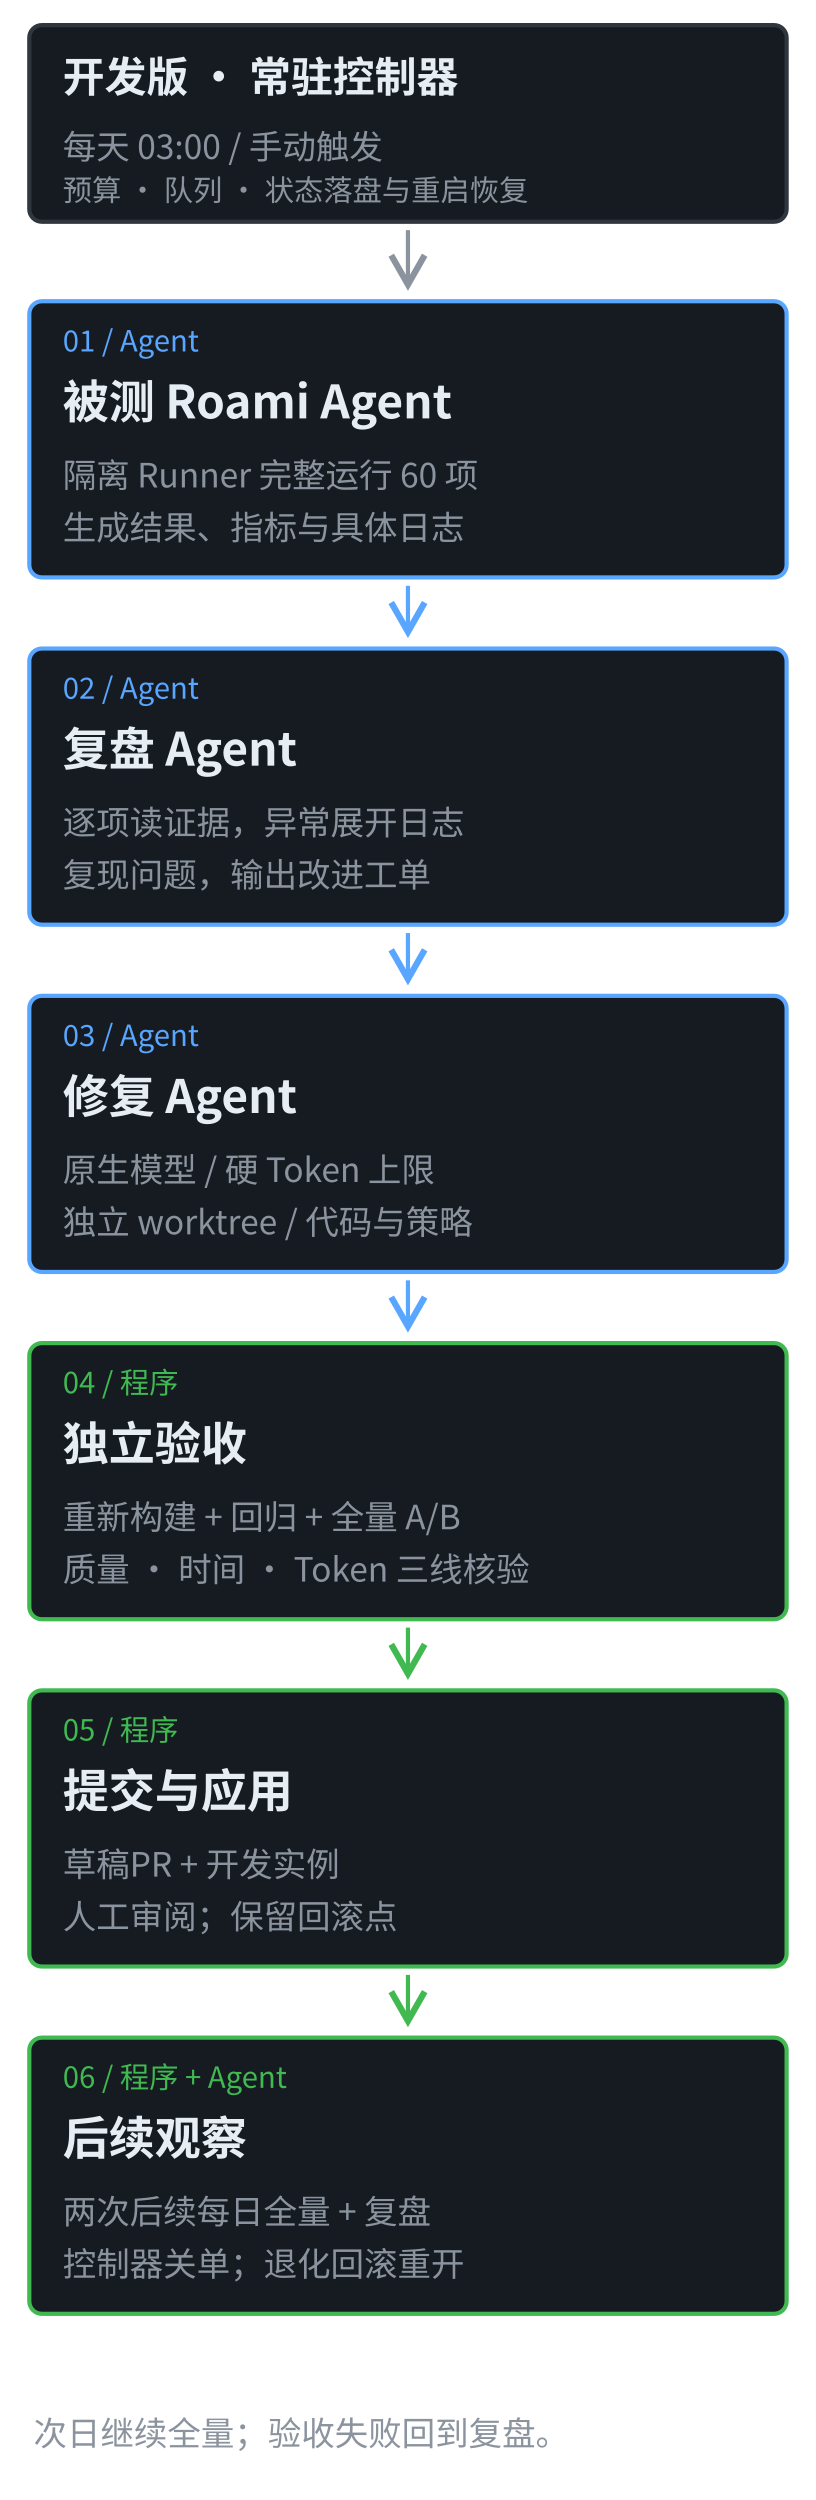
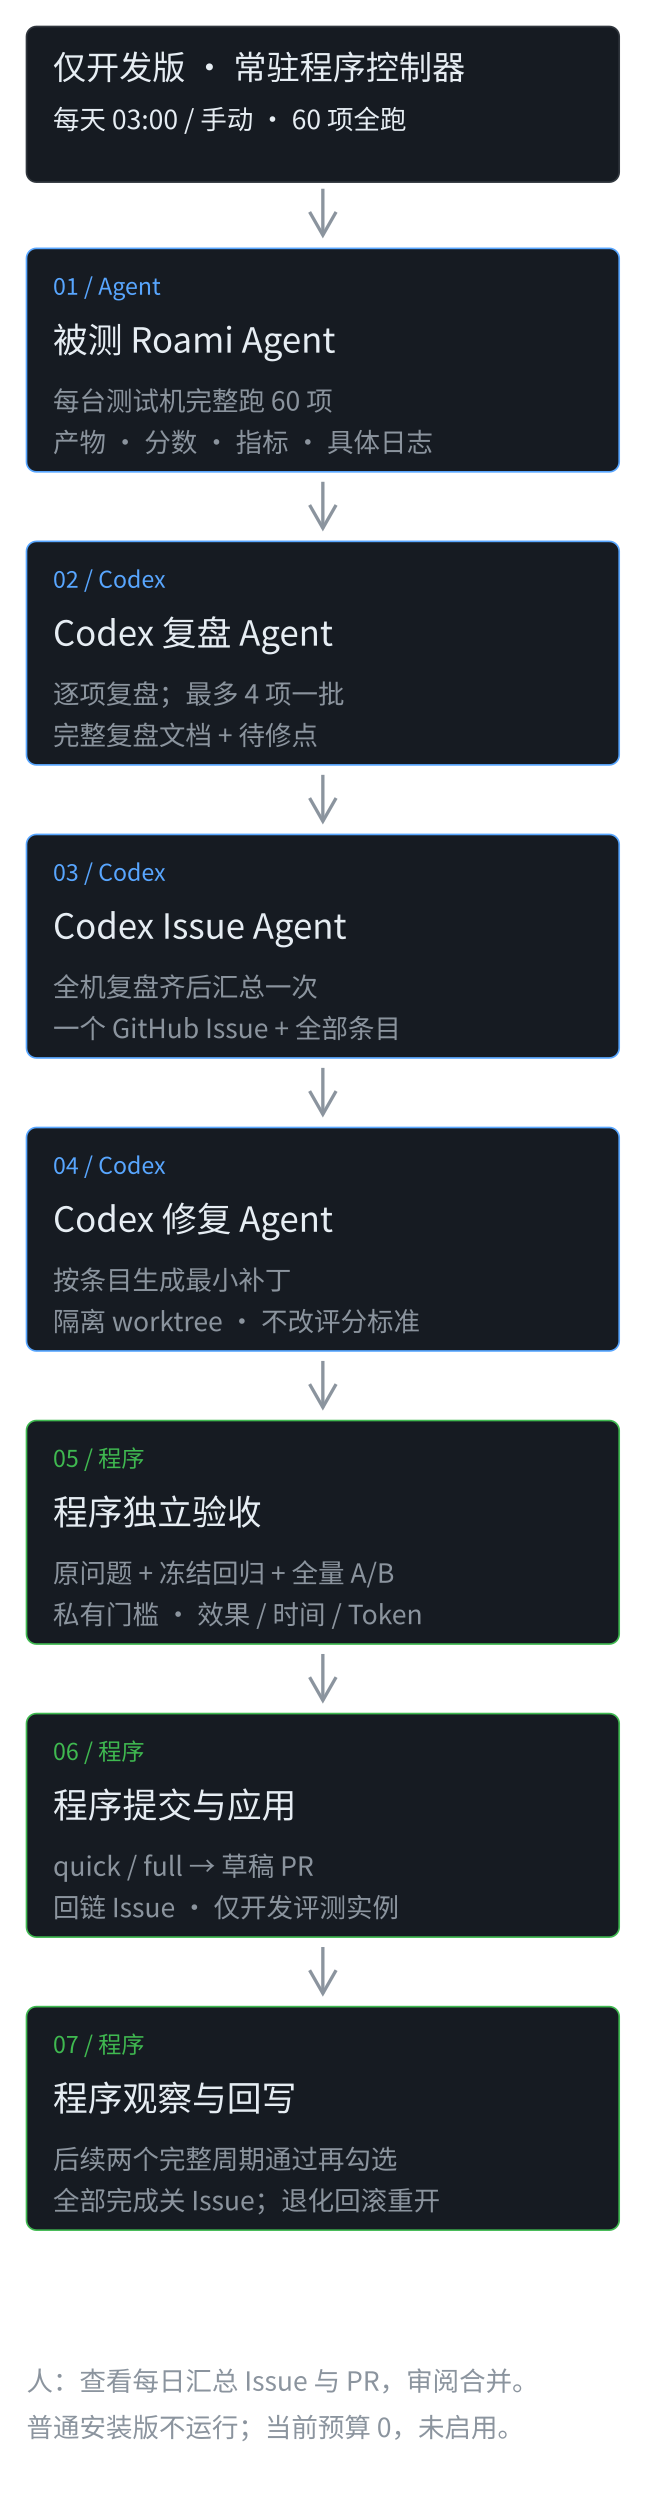
- <svg xmlns="http://www.w3.org/2000/svg" width="390" height="1195" viewBox="0 0 390 1195" role="img" aria-label="Roami Agent RSI 执行闭环，手机纵向版">
+ <svg xmlns="http://www.w3.org/2000/svg" width="390" height="1510" viewBox="0 0 390 1510" role="img" aria-label="Roami RSI Codex 复盘、汇总 Issue、修复闭环">
  <defs>
    <marker id="arrow" markerWidth="10" markerHeight="10" refX="8" refY="5" orient="auto">
-       <path d="M 1 1 L 8 5 L 1 9" fill="none" stroke="context-stroke" stroke-width="1.5" />
+       <path d="M1 1 L8 5 L1 9" fill="none" stroke="context-stroke" />
    </marker>
  </defs>
-   <g font-family="Noto Sans CJK SC, Noto Sans SC, system-ui, sans-serif">
-     <rect x="14" y="12" width="362" height="94" rx="6" fill="#161b22" stroke="#30363d" stroke-width="2" />
-     <text x="30" y="44" font-size="20" fill="#e6edf3" font-weight="600">开发版 · 常驻控制器</text>
-     <text x="30" y="76" font-size="16" fill="#8b949e" font-weight="400">每天 03:00 / 手动触发</text>
-     <text x="30" y="96" font-size="14" fill="#8b949e" font-weight="400">预算 · 队列 · 状态落盘与重启恢复</text>
-     <rect x="14" y="144" width="362" height="132" rx="6" fill="#161b22" stroke="#58a6ff" stroke-width="2" />
-     <text x="30" y="168" font-size="14" fill="#58a6ff" font-weight="400">01 / Agent</text>
-     <text x="30" y="200" font-size="22" fill="#e6edf3" font-weight="600">被测 Roami Agent</text>
-     <text x="30" y="233" font-size="16" fill="#8b949e" font-weight="400">隔离 Runner 完整运行 60 项</text>
-     <text x="30" y="258" font-size="16" fill="#8b949e" font-weight="400">生成结果、指标与具体日志</text>
-     <polyline points="195,280 195,302" fill="none" stroke="#58a6ff" stroke-width="2" marker-end="url(#arrow)" />
-     <rect x="14" y="310" width="362" height="132" rx="6" fill="#161b22" stroke="#58a6ff" stroke-width="2" />
-     <text x="30" y="334" font-size="14" fill="#58a6ff" font-weight="400">02 / Agent</text>
-     <text x="30" y="366" font-size="22" fill="#e6edf3" font-weight="600">复盘 Agent</text>
-     <text x="30" y="399" font-size="16" fill="#8b949e" font-weight="400">逐项读证据，异常展开日志</text>
-     <text x="30" y="424" font-size="16" fill="#8b949e" font-weight="400">复现问题，输出改进工单</text>
-     <polyline points="195,446 195,468" fill="none" stroke="#58a6ff" stroke-width="2" marker-end="url(#arrow)" />
-     <rect x="14" y="476" width="362" height="132" rx="6" fill="#161b22" stroke="#58a6ff" stroke-width="2" />
-     <text x="30" y="500" font-size="14" fill="#58a6ff" font-weight="400">03 / Agent</text>
-     <text x="30" y="532" font-size="22" fill="#e6edf3" font-weight="600">修复 Agent</text>
-     <text x="30" y="565" font-size="16" fill="#8b949e" font-weight="400">原生模型 / 硬 Token 上限</text>
-     <text x="30" y="590" font-size="16" fill="#8b949e" font-weight="400">独立 worktree / 代码与策略</text>
-     <polyline points="195,612 195,634" fill="none" stroke="#58a6ff" stroke-width="2" marker-end="url(#arrow)" />
-     <rect x="14" y="642" width="362" height="132" rx="6" fill="#161b22" stroke="#3fb950" stroke-width="2" />
-     <text x="30" y="666" font-size="14" fill="#3fb950" font-weight="400">04 / 程序</text>
-     <text x="30" y="698" font-size="22" fill="#e6edf3" font-weight="600">独立验收</text>
-     <text x="30" y="731" font-size="16" fill="#8b949e" font-weight="400">重新构建 + 回归 + 全量 A/B</text>
-     <text x="30" y="756" font-size="16" fill="#8b949e" font-weight="400">质量 · 时间 · Token 三线核验</text>
-     <polyline points="195,778 195,800" fill="none" stroke="#3fb950" stroke-width="2" marker-end="url(#arrow)" />
-     <rect x="14" y="808" width="362" height="132" rx="6" fill="#161b22" stroke="#3fb950" stroke-width="2" />
-     <text x="30" y="832" font-size="14" fill="#3fb950" font-weight="400">05 / 程序</text>
-     <text x="30" y="864" font-size="22" fill="#e6edf3" font-weight="600">提交与应用</text>
-     <text x="30" y="897" font-size="16" fill="#8b949e" font-weight="400">草稿PR + 开发实例</text>
-     <text x="30" y="922" font-size="16" fill="#8b949e" font-weight="400">人工审阅；保留回滚点</text>
-     <polyline points="195,944 195,966" fill="none" stroke="#3fb950" stroke-width="2" marker-end="url(#arrow)" />
-     <rect x="14" y="974" width="362" height="132" rx="6" fill="#161b22" stroke="#3fb950" stroke-width="2" />
-     <text x="30" y="998" font-size="14" fill="#3fb950" font-weight="400">06 / 程序 + Agent</text>
-     <text x="30" y="1030" font-size="22" fill="#e6edf3" font-weight="600">后续观察</text>
-     <text x="30" y="1063" font-size="16" fill="#8b949e" font-weight="400">两次后续每日全量 + 复盘</text>
-     <text x="30" y="1088" font-size="16" fill="#8b949e" font-weight="400">控制器关单；退化回滚重开</text>
-     <polyline points="195,110 195,136" fill="none" stroke="#8b949e" stroke-width="2" marker-end="url(#arrow)" />
-     <text x="16" y="1169" font-size="16" fill="#8b949e" font-weight="400">次日继续全量；验收失败回到复盘。</text>
+   <g font-family="Noto Sans CJK SC,system-ui,sans-serif">
+     <rect x="16" y="16" width="358" height="94" rx="6" fill="#161b22" stroke="#30363d" />
+     <text x="32" y="48" font-size="20" fill="#e6edf3">仅开发版 · 常驻程序控制器</text>
+     <text x="32" y="78" font-size="16" fill="#e6edf3">每天 03:00 / 手动 · 60 项全跑</text>
+     <rect x="16" y="150" width="358" height="135" rx="6" fill="#161b22" stroke="#58a6ff" />
+     <text x="32" y="178" font-size="14" fill="#58a6ff">01 / Agent</text>
+     <text x="32" y="213" font-size="21" fill="#e6edf3">被测 Roami Agent</text>
+     <text x="32" y="248" font-size="16" fill="#8b949e">每台测试机完整跑 60 项</text>
+     <text x="32" y="273" font-size="16" fill="#8b949e">产物 · 分数 · 指标 · 具体日志</text>
+     <polyline points="195,114 195,142" fill="none" stroke="#8b949e" stroke-width="2" marker-end="url(#arrow)" />
+     <rect x="16" y="327" width="358" height="135" rx="6" fill="#161b22" stroke="#58a6ff" />
+     <text x="32" y="355" font-size="14" fill="#58a6ff">02 / Codex</text>
+     <text x="32" y="390" font-size="21" fill="#e6edf3">Codex 复盘 Agent</text>
+     <text x="32" y="425" font-size="16" fill="#8b949e">逐项复盘；最多 4 项一批</text>
+     <text x="32" y="450" font-size="16" fill="#8b949e">完整复盘文档 + 待修点</text>
+     <polyline points="195,291 195,319" fill="none" stroke="#8b949e" stroke-width="2" marker-end="url(#arrow)" />
+     <rect x="16" y="504" width="358" height="135" rx="6" fill="#161b22" stroke="#58a6ff" />
+     <text x="32" y="532" font-size="14" fill="#58a6ff">03 / Codex</text>
+     <text x="32" y="567" font-size="21" fill="#e6edf3">Codex Issue Agent</text>
+     <text x="32" y="602" font-size="16" fill="#8b949e">全机复盘齐后汇总一次</text>
+     <text x="32" y="627" font-size="16" fill="#8b949e">一个 GitHub Issue + 全部条目</text>
+     <polyline points="195,468 195,496" fill="none" stroke="#8b949e" stroke-width="2" marker-end="url(#arrow)" />
+     <rect x="16" y="681" width="358" height="135" rx="6" fill="#161b22" stroke="#58a6ff" />
+     <text x="32" y="709" font-size="14" fill="#58a6ff">04 / Codex</text>
+     <text x="32" y="744" font-size="21" fill="#e6edf3">Codex 修复 Agent</text>
+     <text x="32" y="779" font-size="16" fill="#8b949e">按条目生成最小补丁</text>
+     <text x="32" y="804" font-size="16" fill="#8b949e">隔离 worktree · 不改评分标准</text>
+     <polyline points="195,645 195,673" fill="none" stroke="#8b949e" stroke-width="2" marker-end="url(#arrow)" />
+     <rect x="16" y="858" width="358" height="135" rx="6" fill="#161b22" stroke="#3fb950" />
+     <text x="32" y="886" font-size="14" fill="#3fb950">05 / 程序</text>
+     <text x="32" y="921" font-size="21" fill="#e6edf3">程序独立验收</text>
+     <text x="32" y="956" font-size="16" fill="#8b949e">原问题 + 冻结回归 + 全量 A/B</text>
+     <text x="32" y="981" font-size="16" fill="#8b949e">私有门槛 · 效果 / 时间 / Token</text>
+     <polyline points="195,822 195,850" fill="none" stroke="#8b949e" stroke-width="2" marker-end="url(#arrow)" />
+     <rect x="16" y="1035" width="358" height="135" rx="6" fill="#161b22" stroke="#3fb950" />
+     <text x="32" y="1063" font-size="14" fill="#3fb950">06 / 程序</text>
+     <text x="32" y="1098" font-size="21" fill="#e6edf3">程序提交与应用</text>
+     <text x="32" y="1133" font-size="16" fill="#8b949e">quick / full → 草稿 PR</text>
+     <text x="32" y="1158" font-size="16" fill="#8b949e">回链 Issue · 仅开发评测实例</text>
+     <polyline points="195,999 195,1027" fill="none" stroke="#8b949e" stroke-width="2" marker-end="url(#arrow)" />
+     <rect x="16" y="1212" width="358" height="135" rx="6" fill="#161b22" stroke="#3fb950" />
+     <text x="32" y="1240" font-size="14" fill="#3fb950">07 / 程序</text>
+     <text x="32" y="1275" font-size="21" fill="#e6edf3">程序观察与回写</text>
+     <text x="32" y="1310" font-size="16" fill="#8b949e">后续两个完整周期通过再勾选</text>
+     <text x="32" y="1335" font-size="16" fill="#8b949e">全部完成关 Issue；退化回滚重开</text>
+     <polyline points="195,1176 195,1204" fill="none" stroke="#8b949e" stroke-width="2" marker-end="url(#arrow)" />
+     <text x="16" y="1444" font-size="16" fill="#8b949e">人：查看每日汇总 Issue 与 PR，审阅合并。</text>
+     <text x="16" y="1472" font-size="16" fill="#8b949e">普通安装版不运行；当前预算 0，未启用。</text>
  </g>
</svg>
